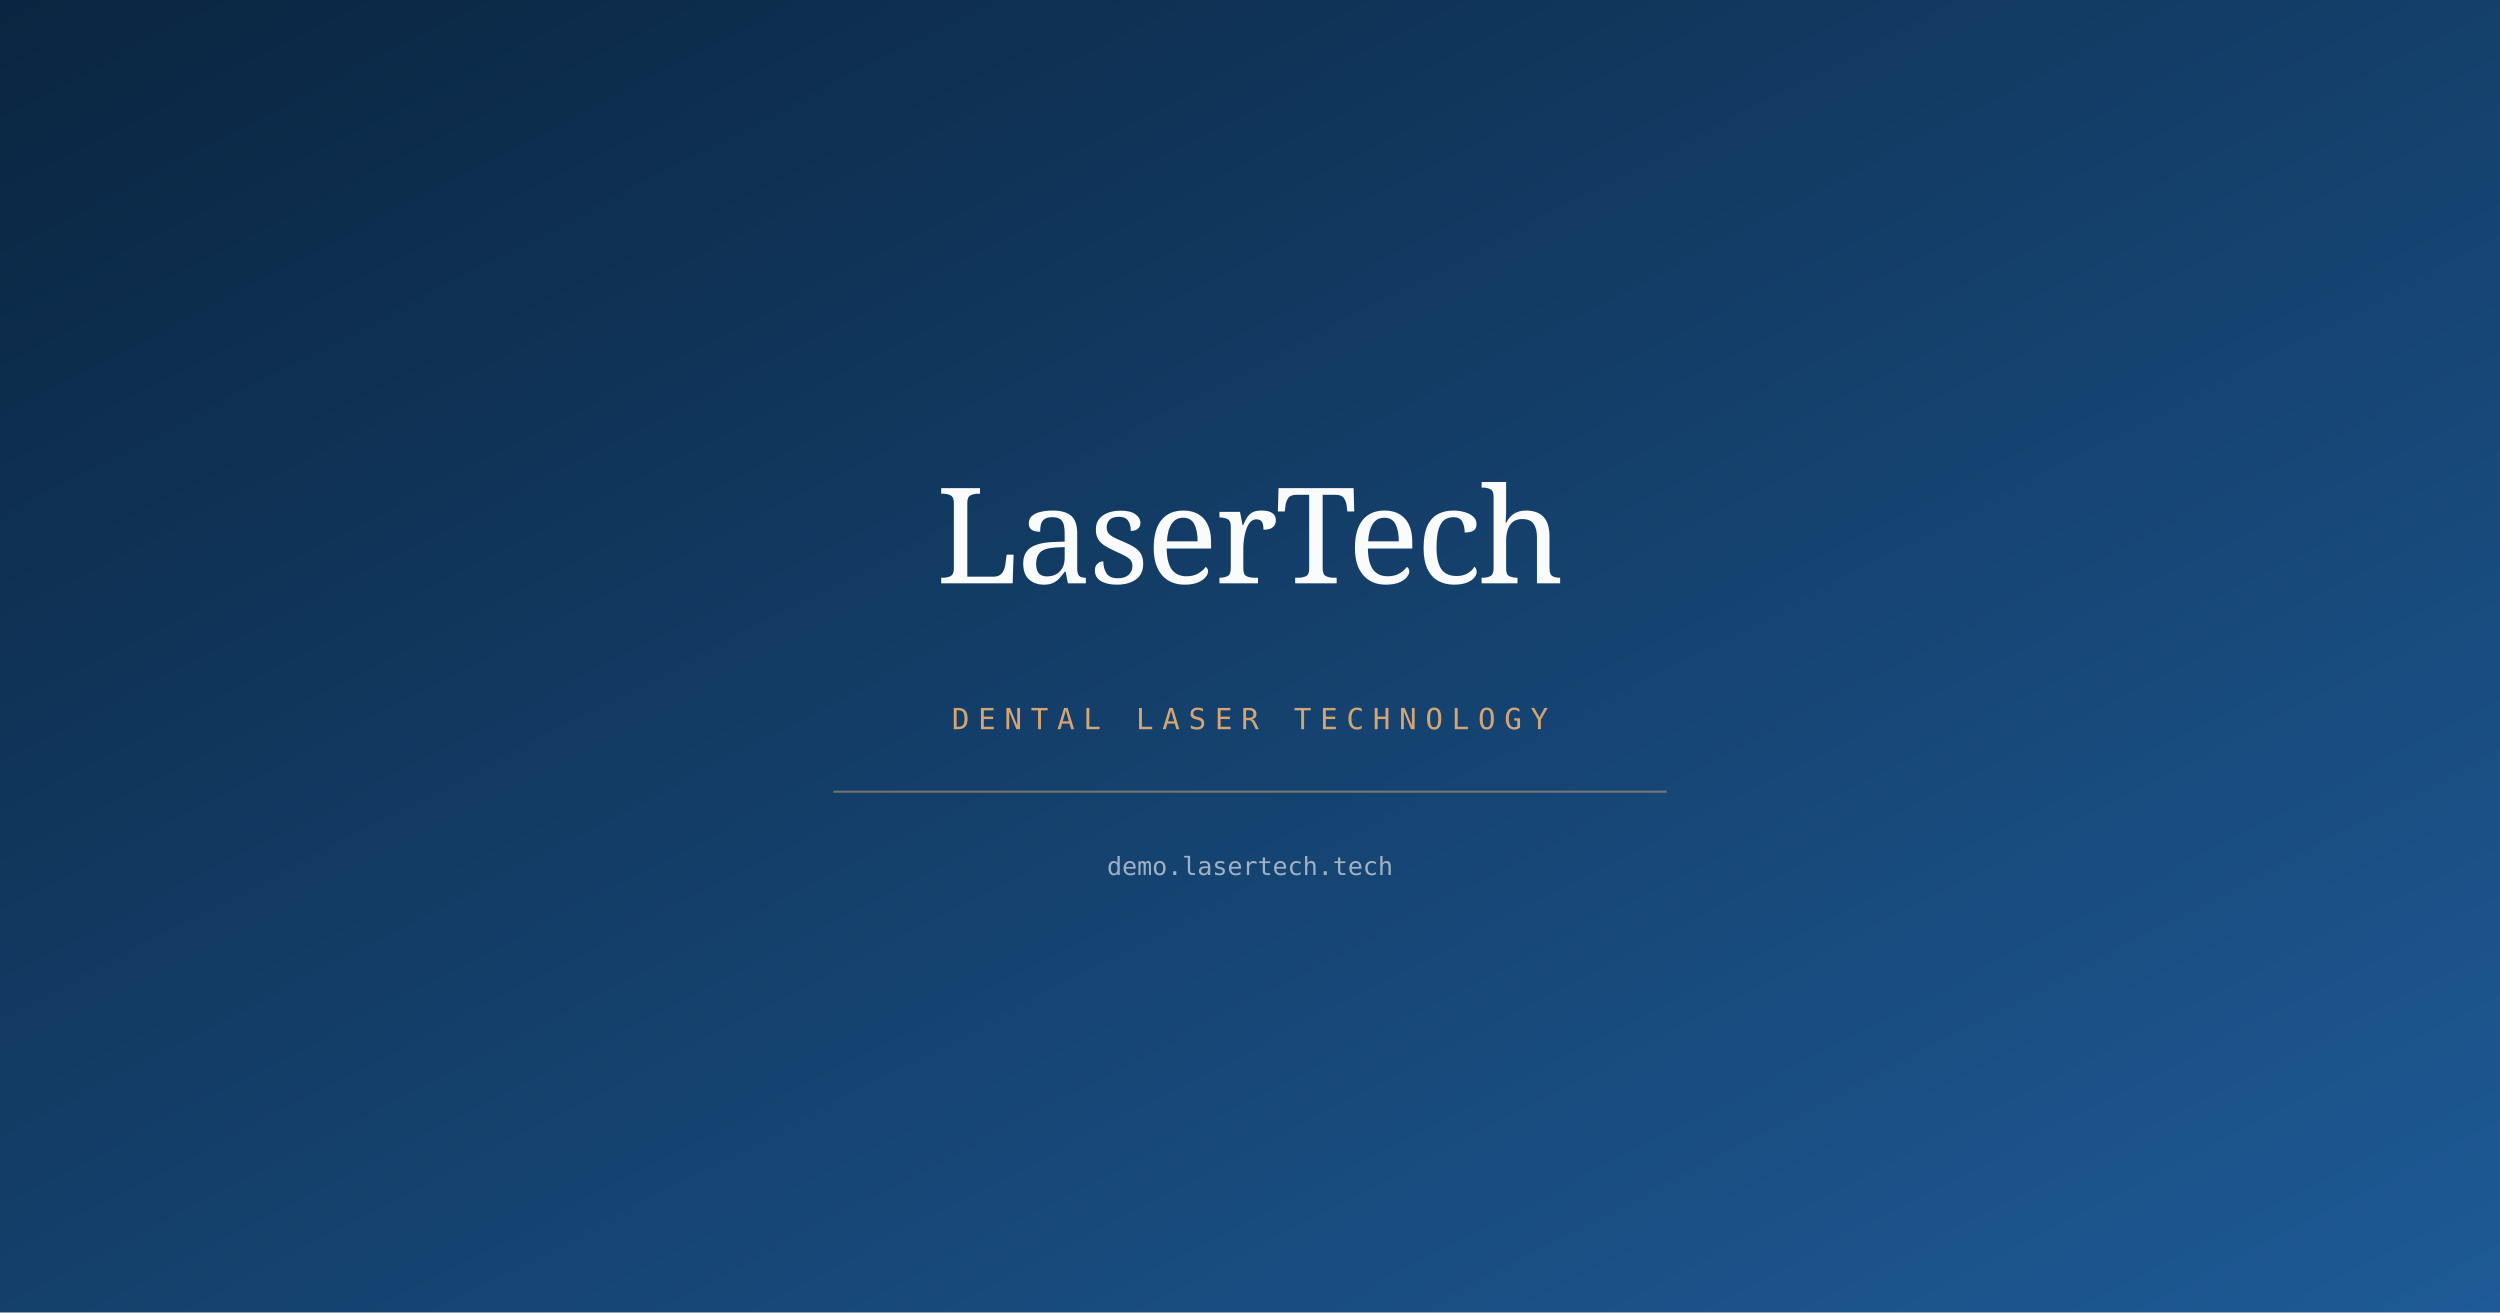
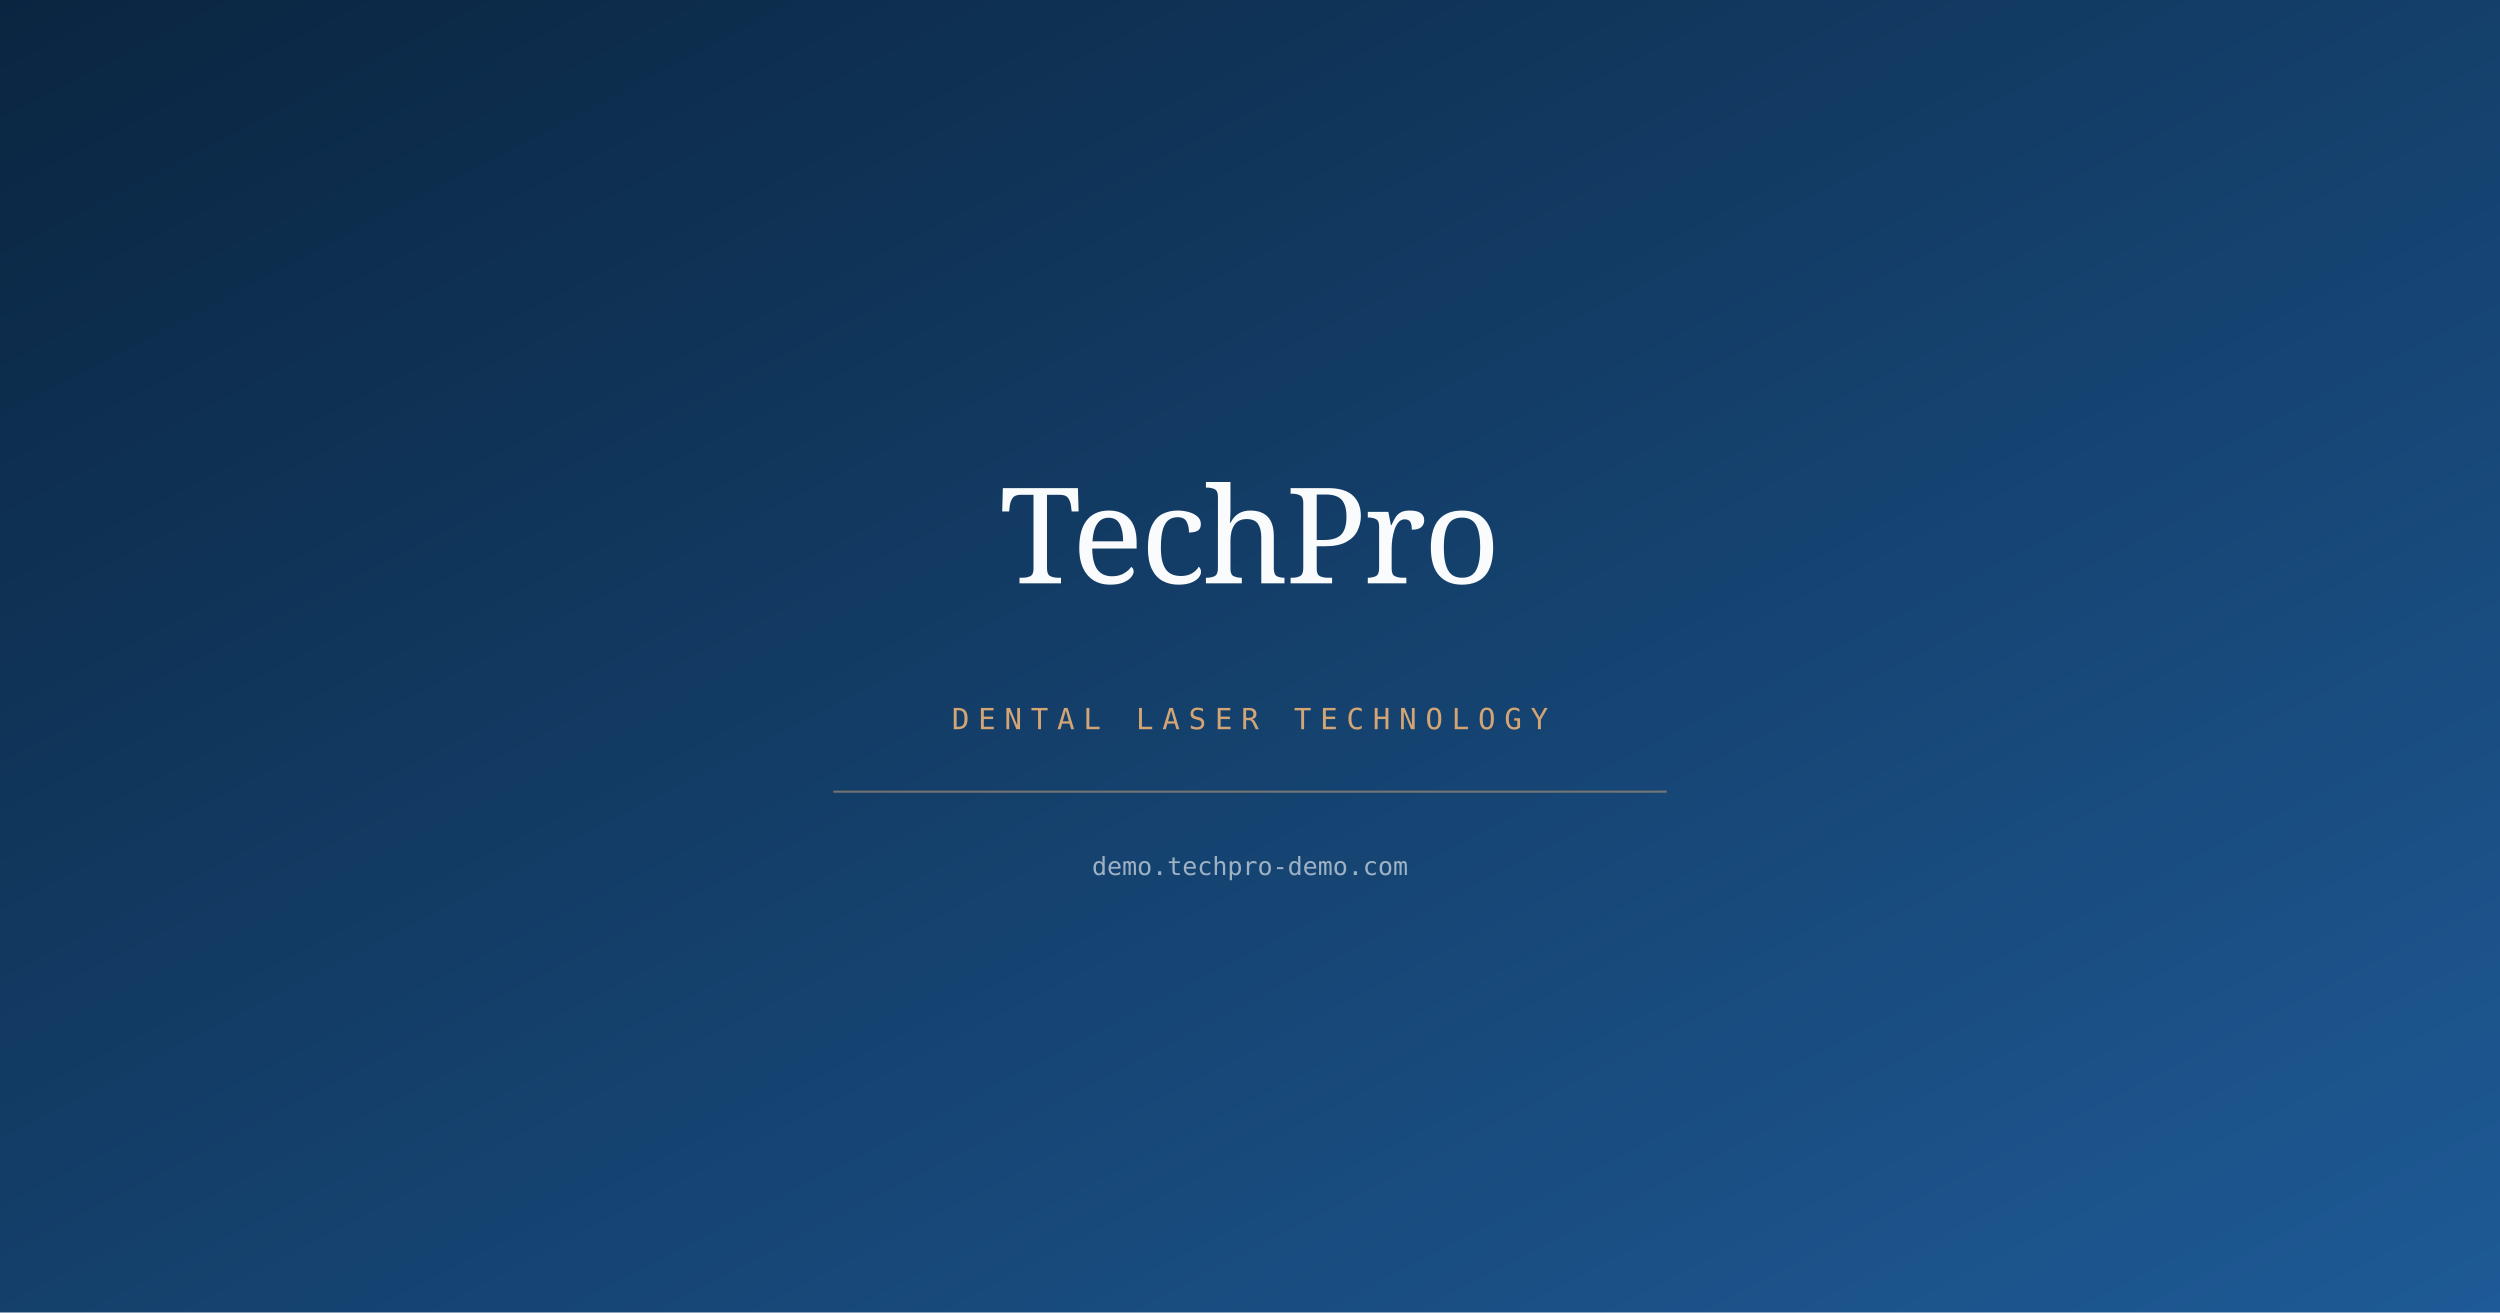
<svg xmlns="http://www.w3.org/2000/svg" width="1200" height="630" viewBox="0 0 1200 630">
  <defs>
    <linearGradient id="bg" x1="0%" y1="0%" x2="100%" y2="100%">
      <stop offset="0%" style="stop-color:#0a2540" />
      <stop offset="100%" style="stop-color:#1e5a96" />
    </linearGradient>
  </defs>
  <rect width="1200" height="630" fill="url(#bg)" />
-   <text x="600" y="280" font-family="Georgia, serif" font-size="64" font-weight="300" fill="#fafbfc" text-anchor="middle" letter-spacing="-0.02em">LaserTech</text>
+   <text x="600" y="280" font-family="Georgia, serif" font-size="64" font-weight="300" fill="#fafbfc" text-anchor="middle" letter-spacing="-0.02em">TechPro</text>
  <text x="600" y="350" font-family="monospace" font-size="14" fill="#d4a574" text-anchor="middle" letter-spacing="0.3em">DENTAL LASER TECHNOLOGY</text>
  <line x1="400" y1="380" x2="800" y2="380" stroke="#d4a574" stroke-width="1" opacity="0.5" />
-   <text x="600" y="420" font-family="monospace" font-size="12" fill="#fafbfc" text-anchor="middle" opacity="0.6">demo.lasertech.tech</text>
+   <text x="600" y="420" font-family="monospace" font-size="12" fill="#fafbfc" text-anchor="middle" opacity="0.6">demo.techpro-demo.com</text>
</svg>
